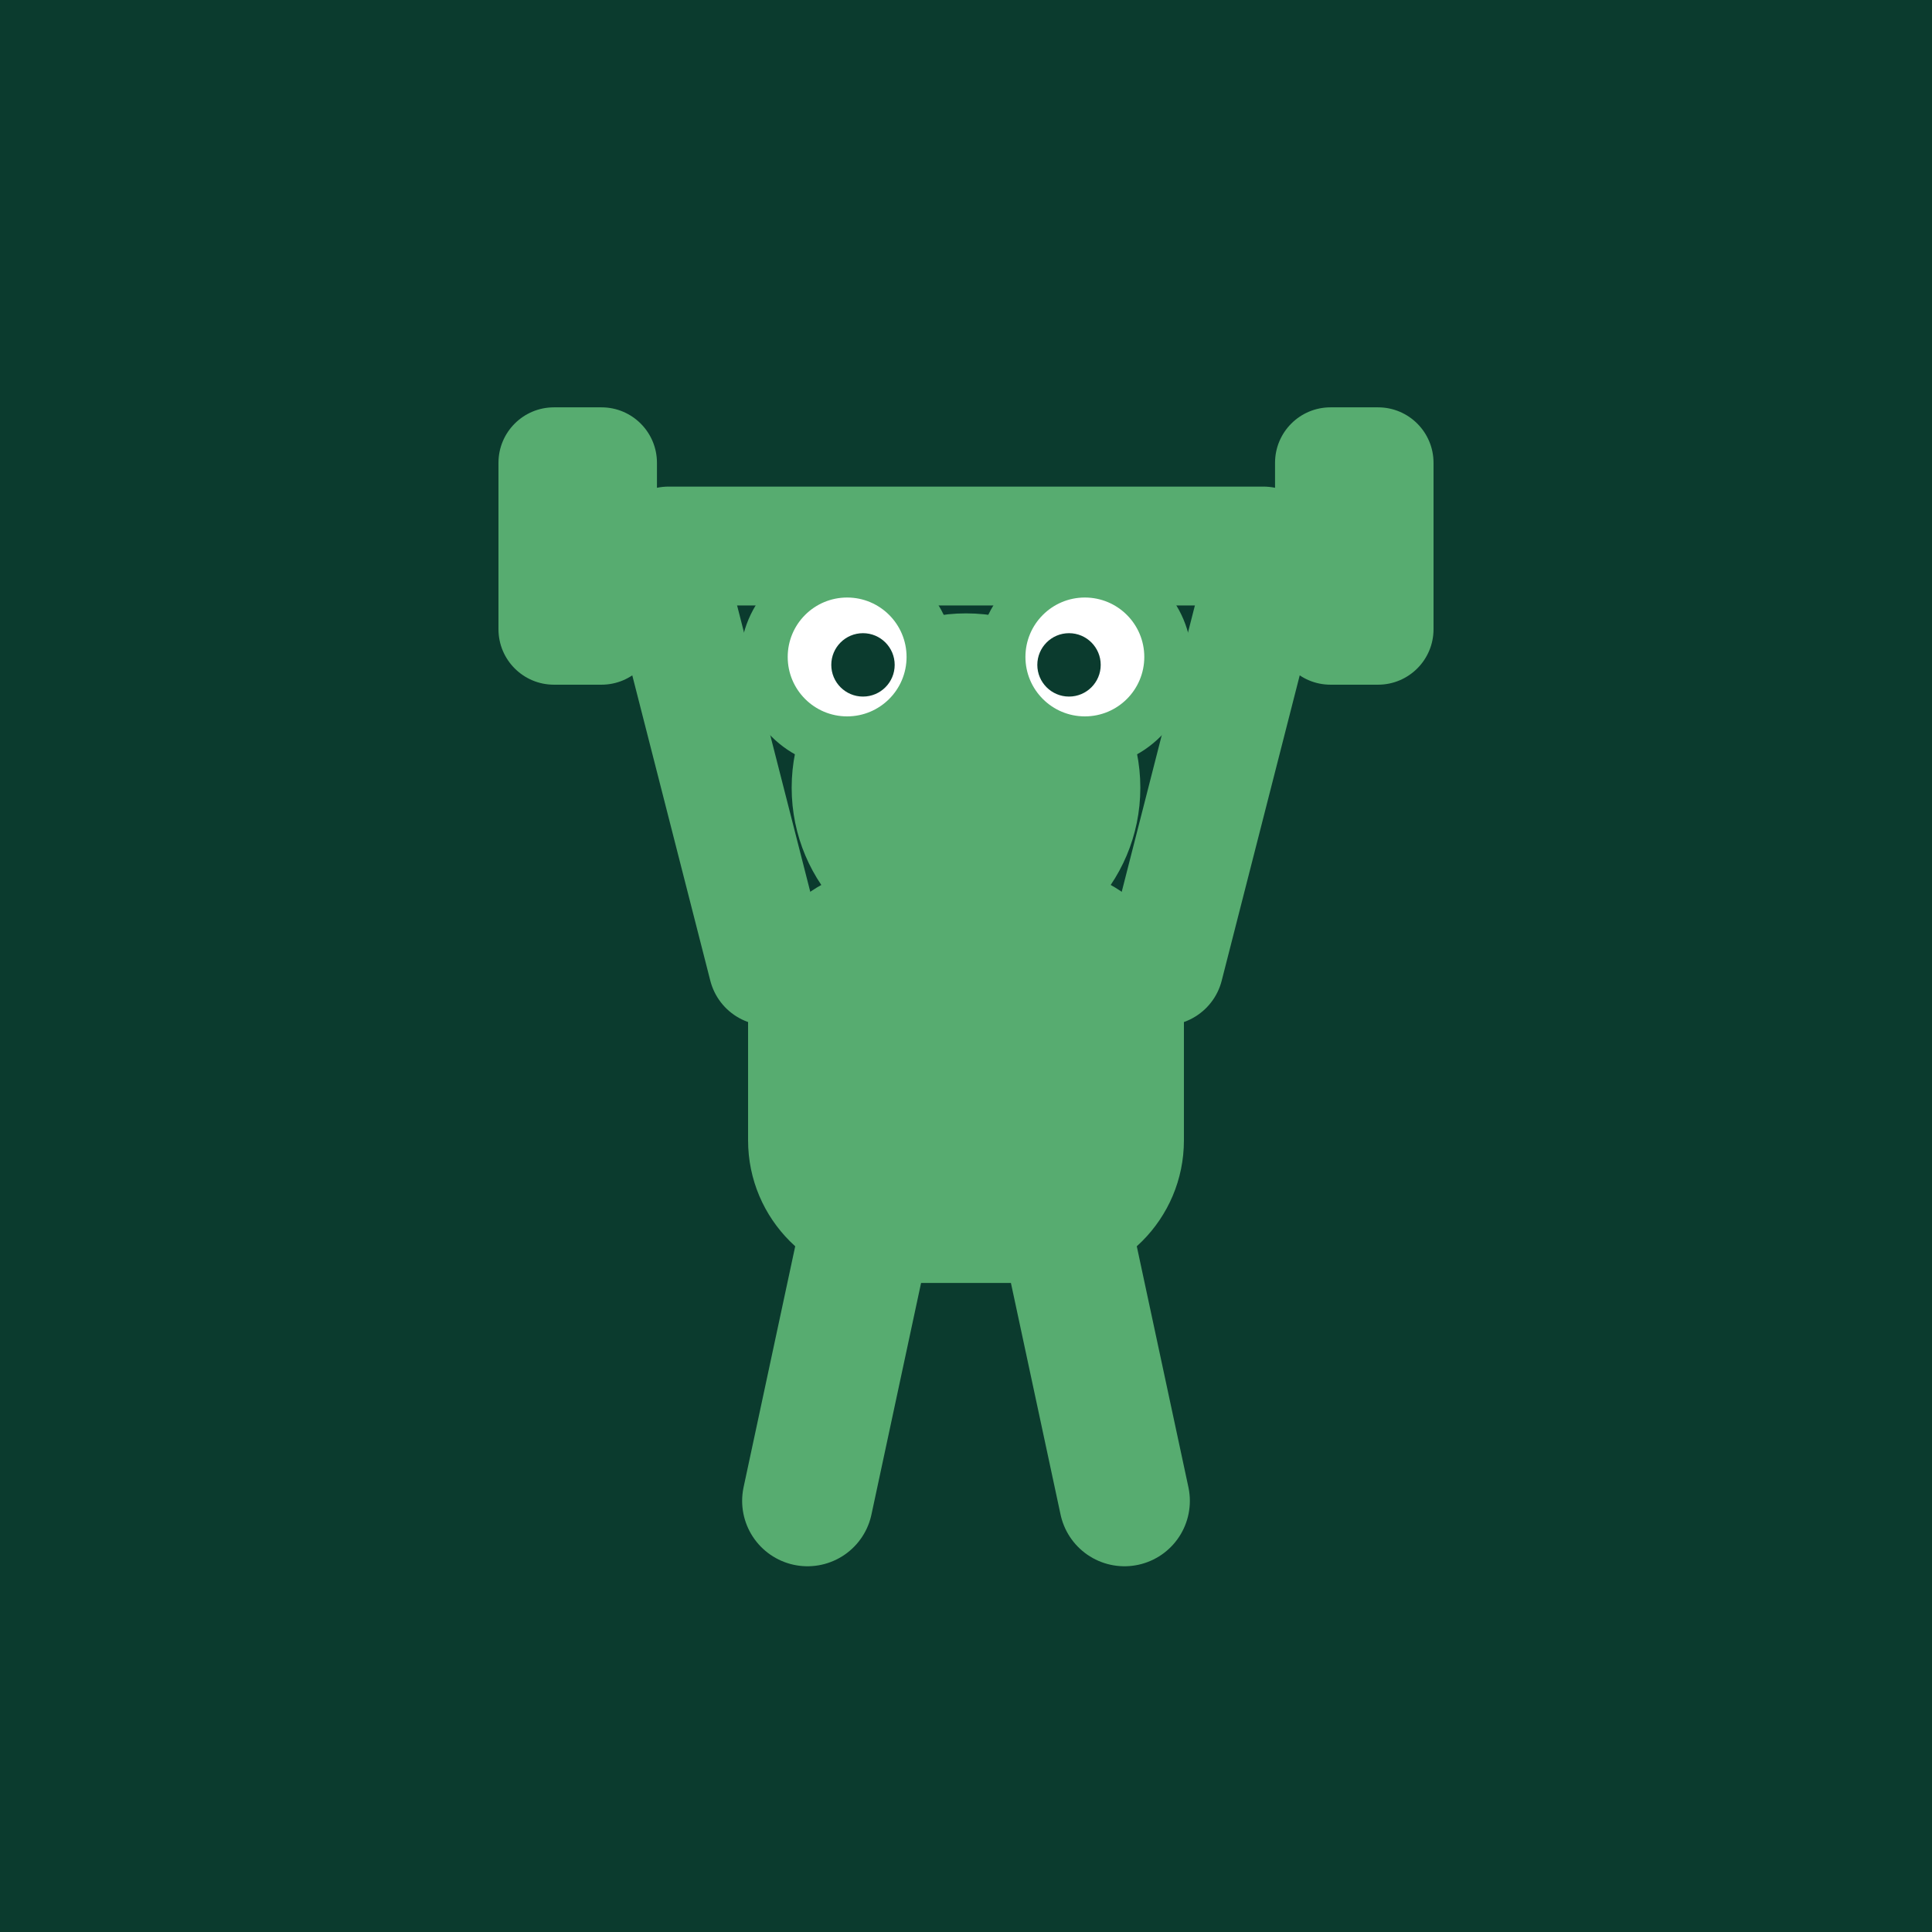
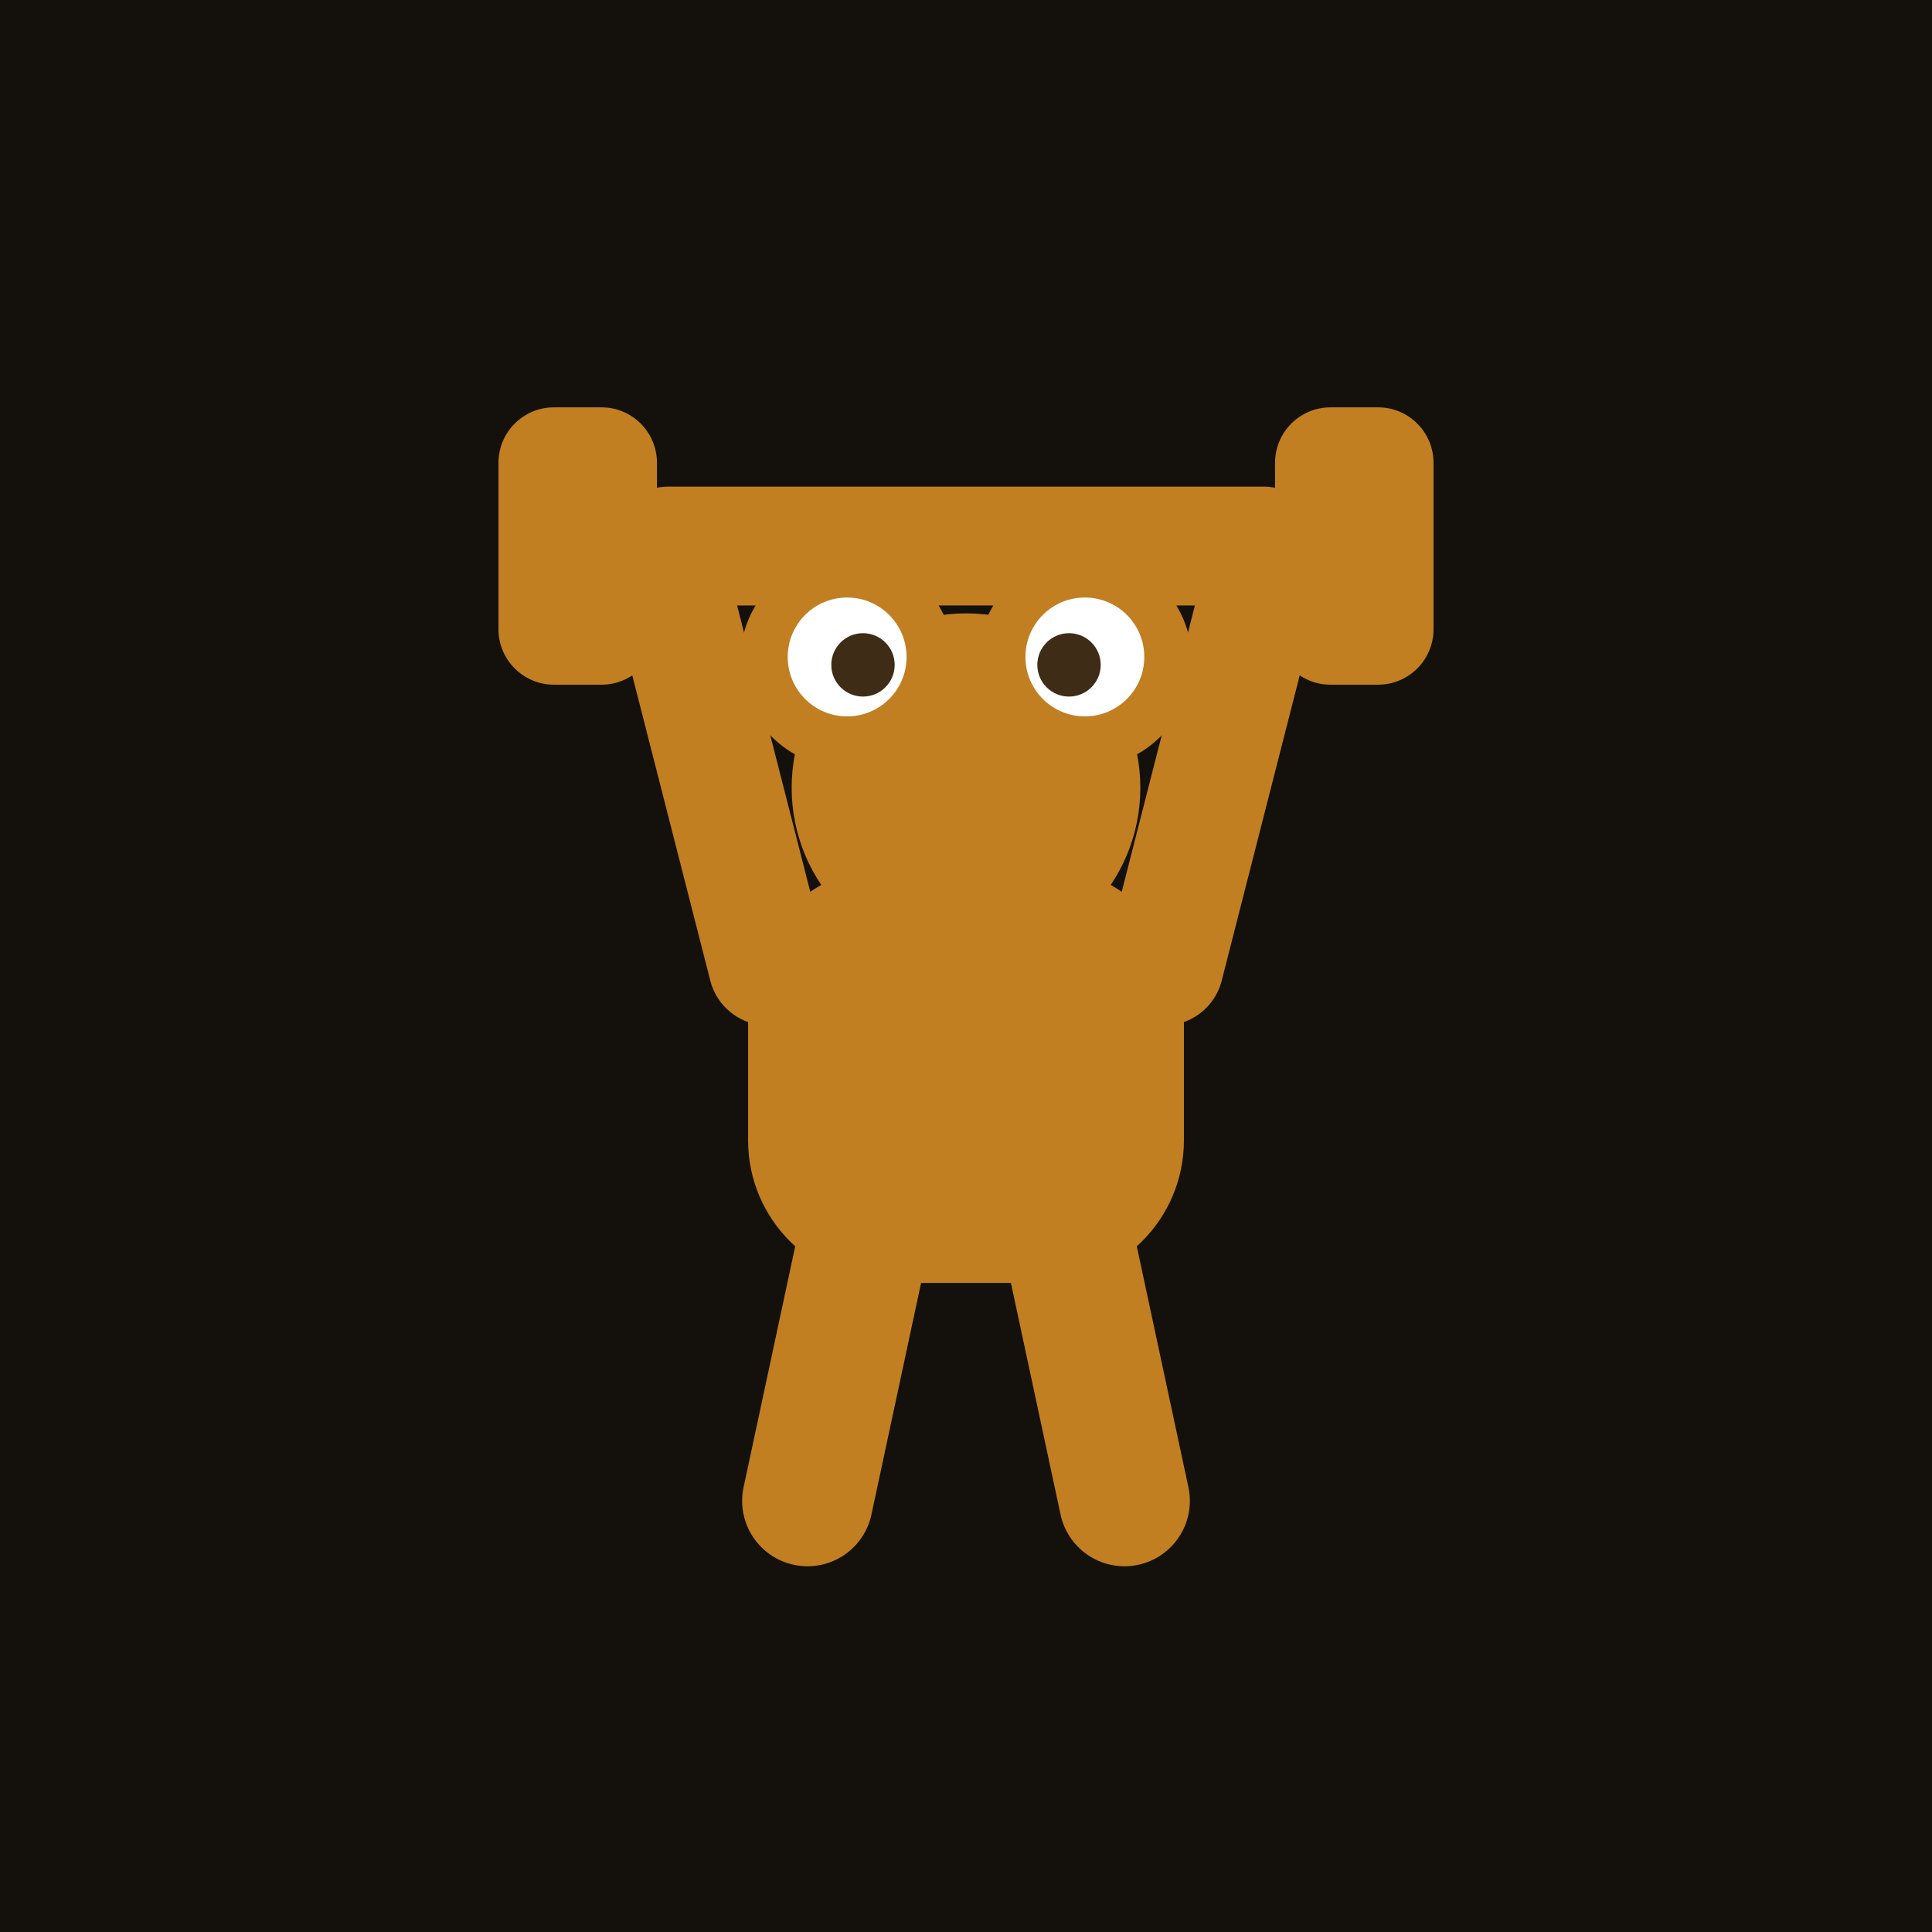
<svg xmlns="http://www.w3.org/2000/svg" width="512" height="512" viewBox="0 0 512 512">
-   <rect width="512" height="512" fill="#0b3b2e" />
+   <rect width="512" height="512" fill="#14110c" />
  <g transform="translate(256 256) scale(10.5) translate(-16 -15.5)">
-     <g fill="#57ac70">
+     <g fill="#c17f21">
      <rect x="7" y="3.4" width="18" height="3" rx="1.5" />
      <rect x="4.2" y="1.4" width="4" height="7" rx="1.4" />
      <rect x="23.8" y="1.4" width="4" height="7" rx="1.4" />
    </g>
-     <path d="M11 15.5 L8.7 6.5" stroke="#57ac70" stroke-width="3" stroke-linecap="round" fill="none" />
-     <path d="M21 15.5 L23.3 6.5" stroke="#57ac70" stroke-width="3" stroke-linecap="round" fill="none" />
-     <path d="M13.5 22 L12 29" stroke="#57ac70" stroke-width="3.3" stroke-linecap="round" fill="none" />
-     <path d="M18.5 22 L20 29" stroke="#57ac70" stroke-width="3.3" stroke-linecap="round" fill="none" />
-     <rect x="10.5" y="13" width="11" height="10.5" rx="3.6" fill="#57ac70" />
-     <circle cx="16" cy="11" r="4.4" fill="#57ac70" />
-     <circle cx="13" cy="7.8" r="2.7" fill="#57ac70" />
-     <circle cx="19" cy="7.8" r="2.7" fill="#57ac70" />
+     <path d="M11 15.5 L8.7 6.5" stroke="#c17f21" stroke-width="3" stroke-linecap="round" fill="none" />
+     <path d="M21 15.5 L23.3 6.5" stroke="#c17f21" stroke-width="3" stroke-linecap="round" fill="none" />
+     <path d="M13.5 22 L12 29" stroke="#c17f21" stroke-width="3.3" stroke-linecap="round" fill="none" />
+     <path d="M18.5 22 L20 29" stroke="#c17f21" stroke-width="3.3" stroke-linecap="round" fill="none" />
+     <rect x="10.5" y="13" width="11" height="10.5" rx="3.6" fill="#c17f21" />
+     <circle cx="16" cy="11" r="4.4" fill="#c17f21" />
+     <circle cx="13" cy="7.8" r="2.7" fill="#c17f21" />
+     <circle cx="19" cy="7.8" r="2.7" fill="#c17f21" />
    <circle cx="13" cy="7.7" r="1.5" fill="#ffffff" />
    <circle cx="19" cy="7.7" r="1.5" fill="#ffffff" />
-     <circle cx="13.4" cy="7.9" r="0.8" fill="#0b3b2e" />
-     <circle cx="18.6" cy="7.9" r="0.8" fill="#0b3b2e" />
+     <circle cx="13.4" cy="7.9" r="0.8" fill="#3f2c17" />
+     <circle cx="18.6" cy="7.9" r="0.8" fill="#3f2c17" />
  </g>
</svg>
